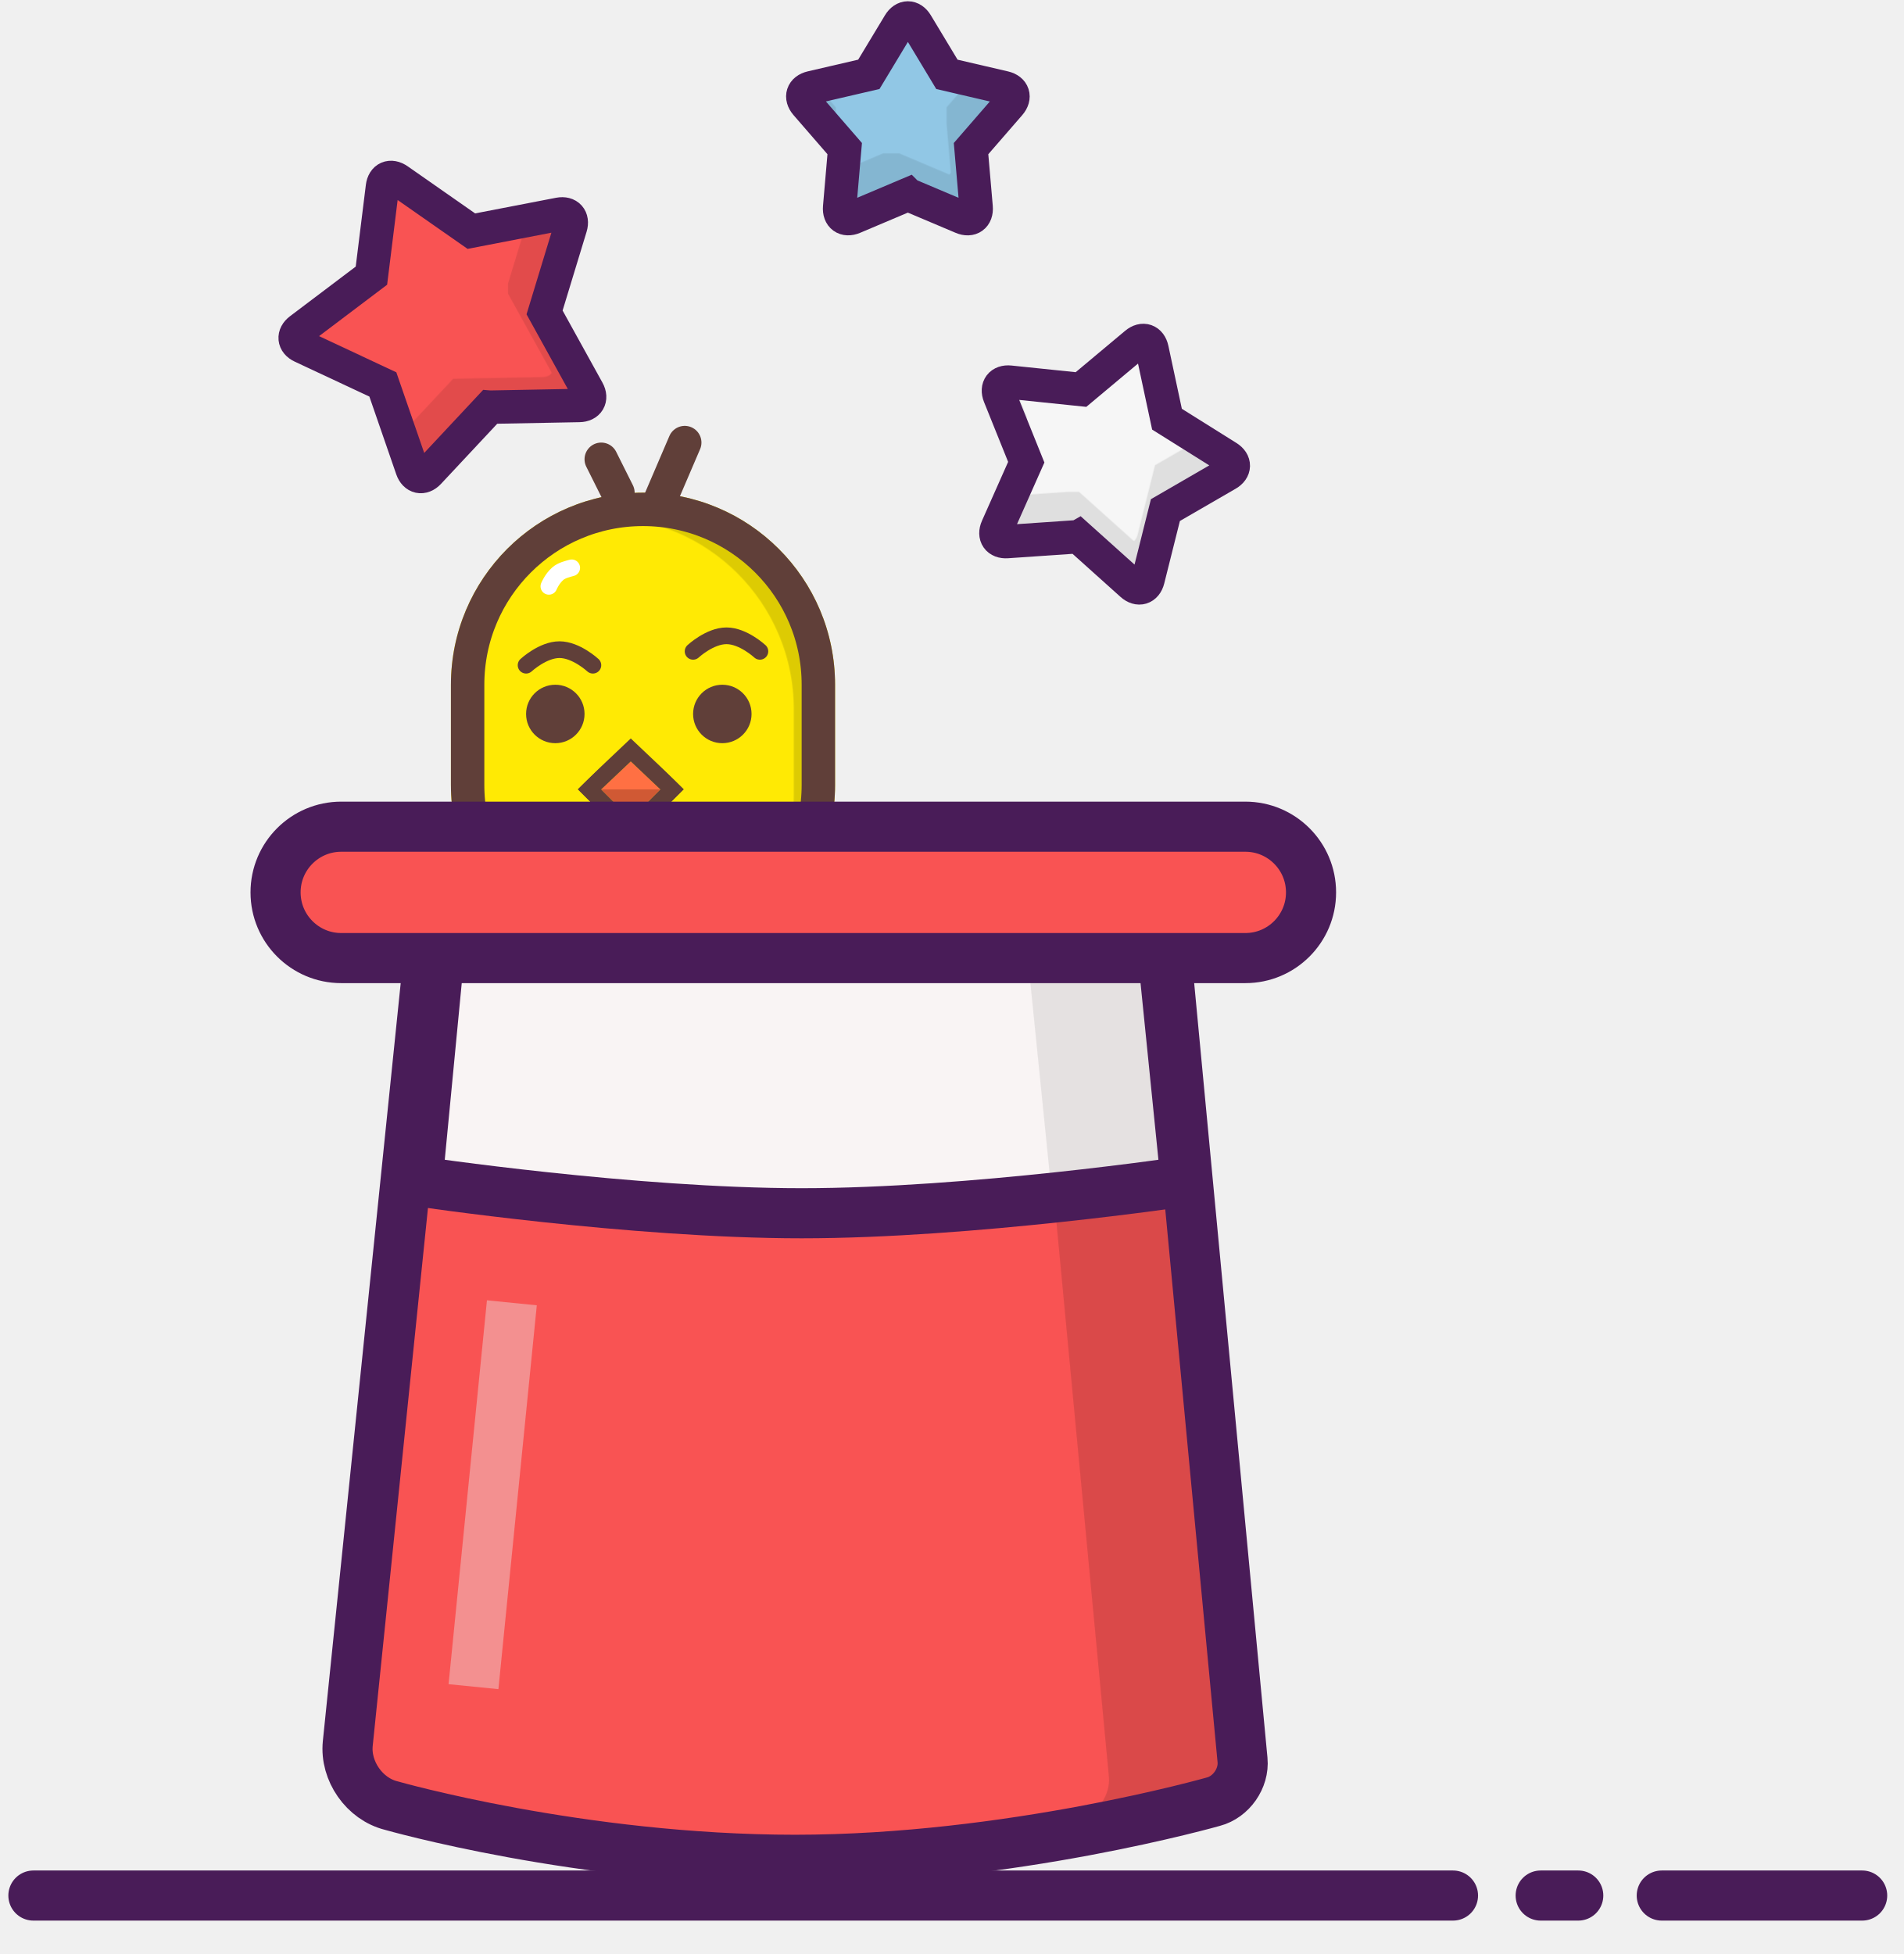
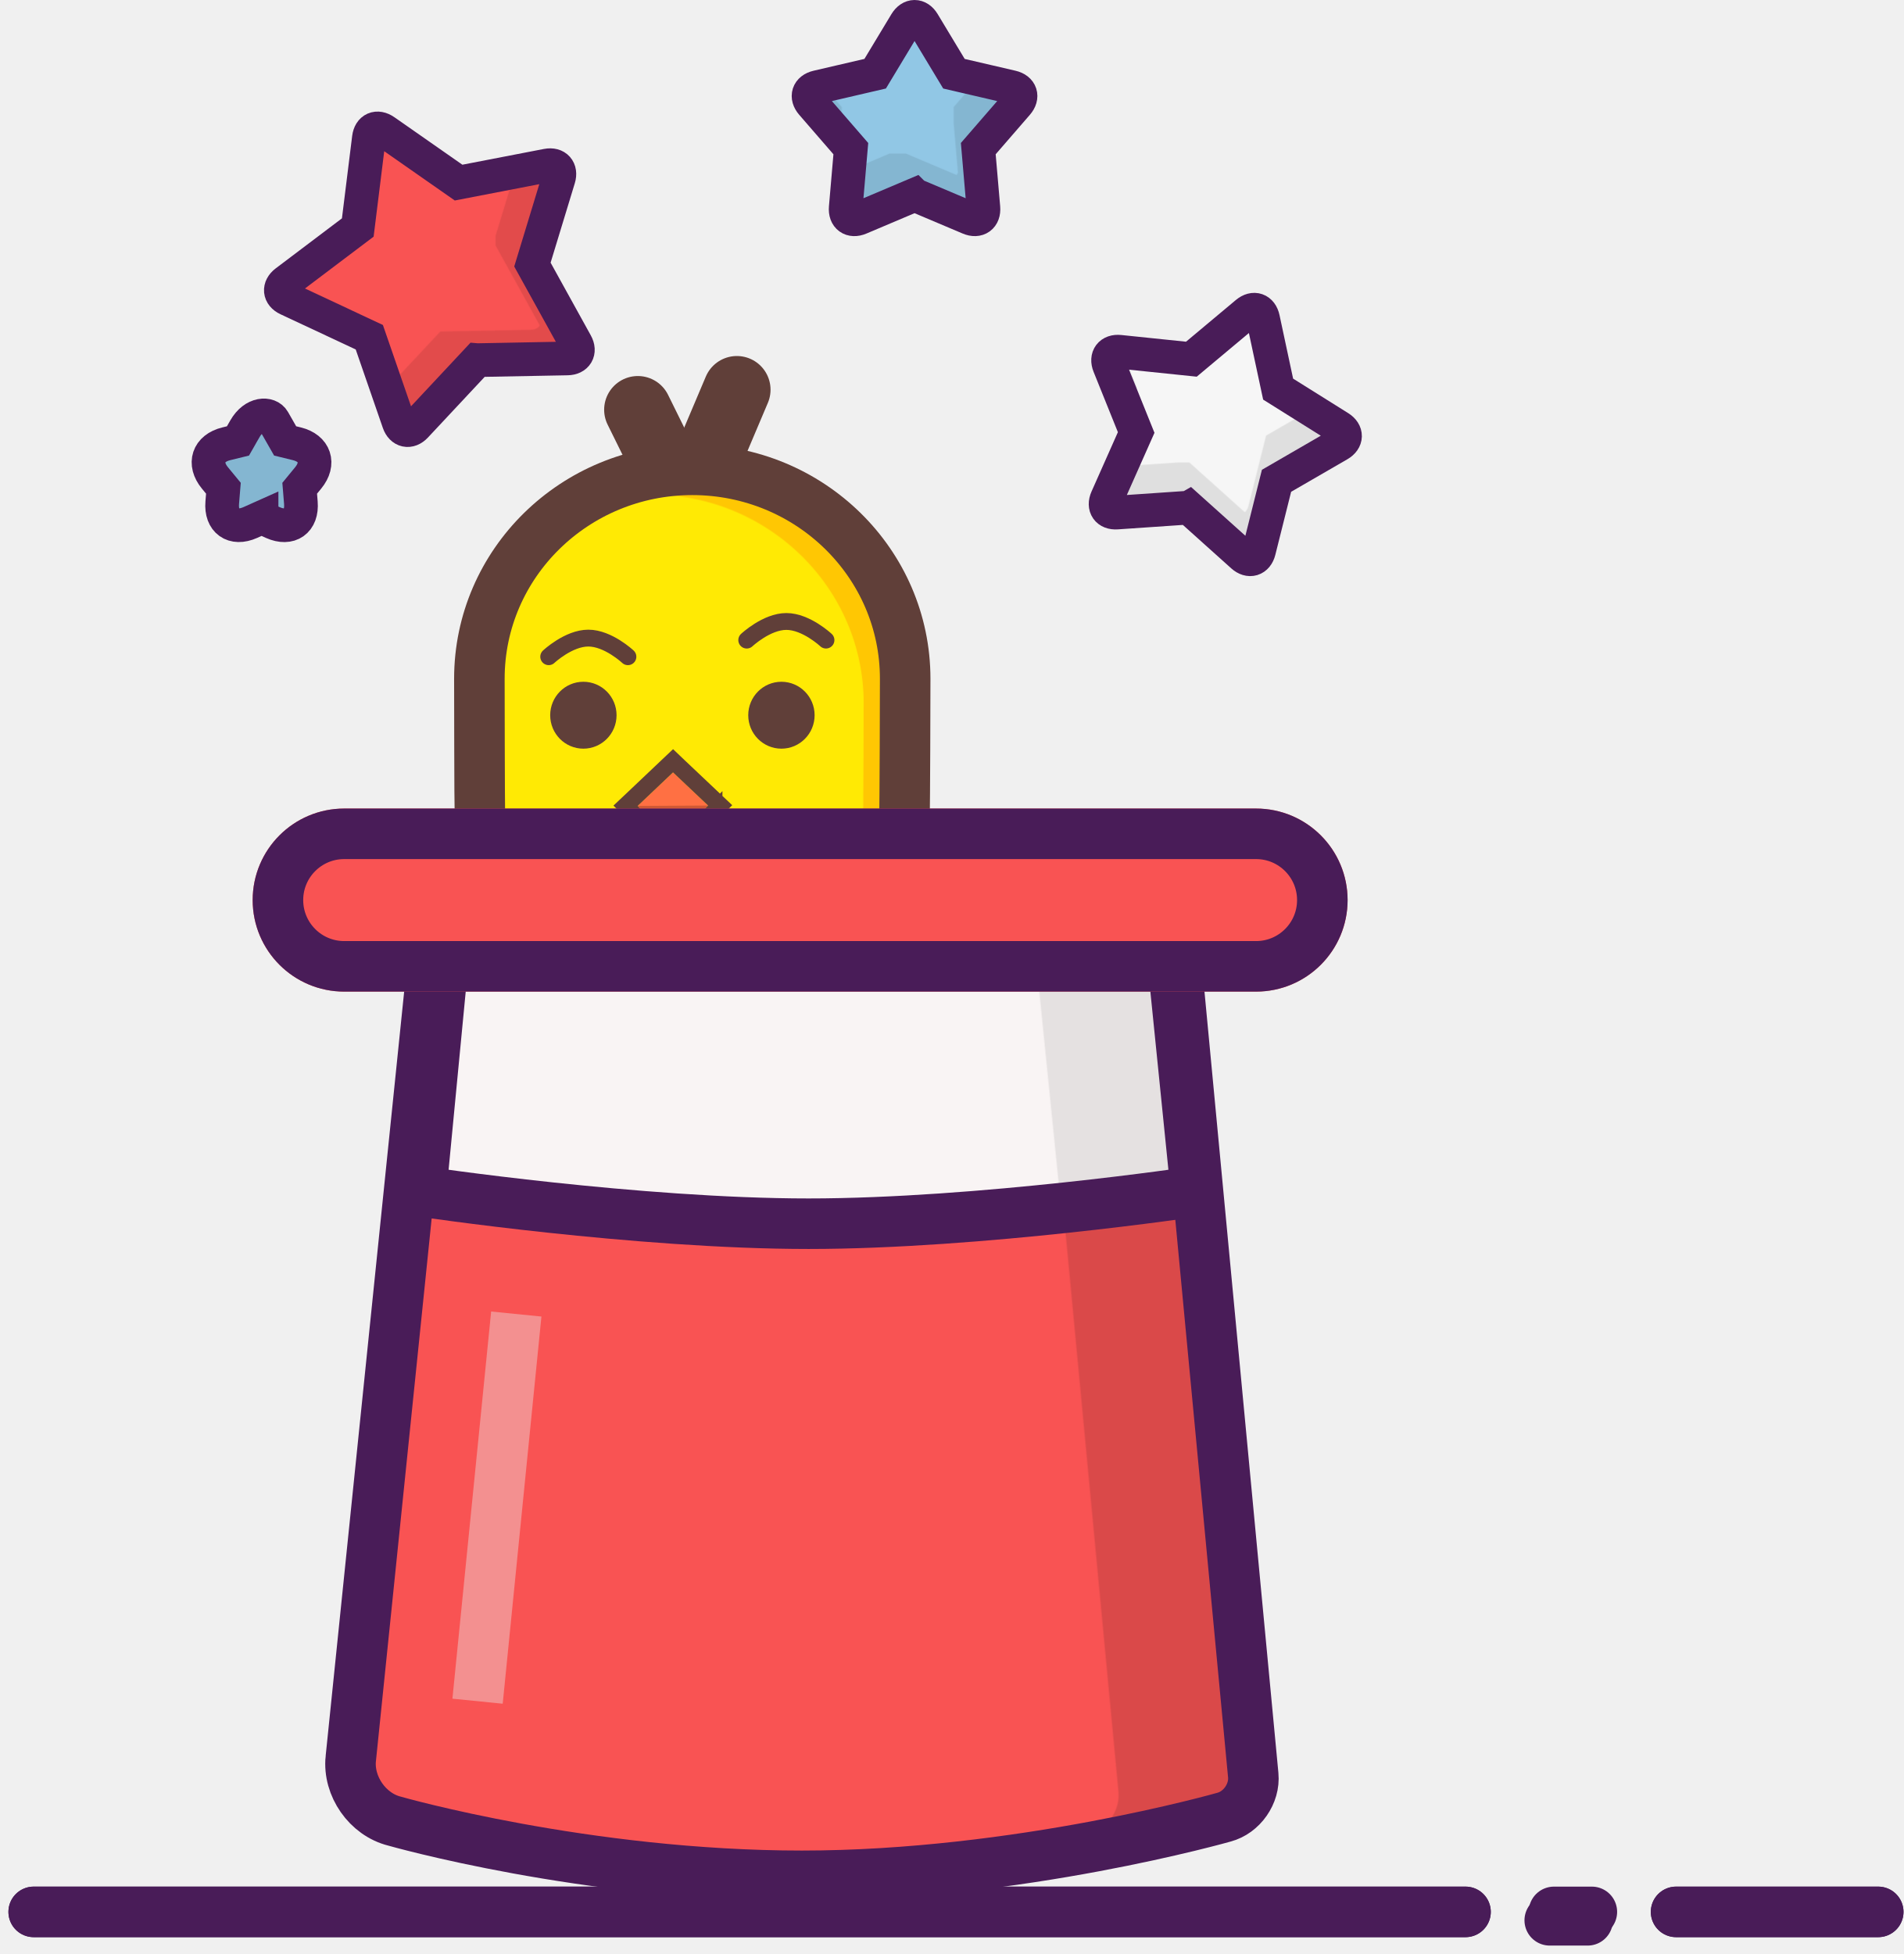
- <svg xmlns="http://www.w3.org/2000/svg" xmlns:xlink="http://www.w3.org/1999/xlink" width="114" height="117" viewBox="192 93 114 117">
+ <svg xmlns="http://www.w3.org/2000/svg" xmlns:xlink="http://www.w3.org/1999/xlink" width="113" height="116" viewBox="0 0 113 116">
  <defs>
-     <rect id="a" y="3" width="23" height="29" rx="11.5" />
-     <filter x="-50%" y="-50%" width="200%" height="200%" filterUnits="objectBoundingBox" id="d">
-       <feMorphology radius="2" in="SourceAlpha" result="shadowSpreadInner1" />
+     <path d="M41.67 25.702c.008-.063.015-.127.02-.193.03-.353.046-7.857.046-8.216 0-6.85-5.658-12.402-12.638-12.402-6.98 0-12.64 5.553-12.64 12.402 0 .278.01 7.702.03 7.974.432 6.465 5.913 11.577 12.61 11.577 1.624 0 4.123-1.38 5.925-2.895.788 2.095 1.824 3.55 3.127 2.89 2.84-2.662 3.425-8.113 3.52-11.138z" id="a" />
+     <filter x="-15.8%" y="-12.5%" width="131.6%" height="125.1%" filterUnits="objectBoundingBox" id="b">
+       <feMorphology radius="3" in="SourceAlpha" result="shadowSpreadInner1" />
      <feOffset dx="-2" dy="1" in="shadowSpreadInner1" result="shadowOffsetInner1" />
      <feComposite in="shadowOffsetInner1" in2="SourceAlpha" operator="arithmetic" k2="-1" k3="1" result="shadowInnerInner1" />
-       <feColorMatrix values="0 0 0 0 0 0 0 0 0 0 0 0 0 0 0 0 0 0 0.134 0" in="shadowInnerInner1" />
+       <feColorMatrix values="0 0 0 0 1 0 0 0 0 0 0 0 0 0 0 0 0 0 0.15 0" in="shadowInnerInner1" />
    </filter>
-     <mask id="e" x="0" y="0" width="23" height="29" fill="#fff">
-       <use xlink:href="#a" />
-     </mask>
-     <path id="b" d="M3.018.518v2.5h-2.5L.584.584z" />
-     <mask id="f" x="-1" y="-1" width="4.5" height="4.5">
-       <path fill="#fff" d="M-.482-.482h4.5v4.5h-4.5z" />
-       <use xlink:href="#b" />
-     </mask>
-     <path d="M212.824 197.393c-.17 1.647.996 3.325 2.608 3.722 0 0 11.33 3.244 24.176 3.244 12.844 0 25.047-3.48 25.047-3.48 1.066-.28 1.847-1.4 1.743-2.495L261.82 150h-44.128l-4.868 47.393z" id="g" />
-     <filter x="-50%" y="-50%" width="200%" height="200%" filterUnits="objectBoundingBox" id="h">
-       <feOffset dx="-8" dy="1" in="SourceAlpha" result="shadowOffsetInner1" />
+     <path id="c" d="M4.548.616V3.59h-2.94L1.69.694z" />
+     <path d="M3.527 7.72l-.67.3c-1.01.45-1.754-.086-1.664-1.18l.07-.856-.505-.613c-.702-.855-.407-1.76.676-2.025l.693-.17.413-.722c.545-.955 1.434-.946 1.687-.504l.7 1.225.693.17c1.076.263 1.376 1.173.675 2.026l-.504.614.07.856c.09 1.102-.654 1.63-1.664 1.18l-.67-.3z" id="d" />
+     <filter x="-55.6%" y="-53.8%" width="211.2%" height="207.5%" filterUnits="objectBoundingBox" id="e">
+       <feMorphology radius="1" in="SourceAlpha" result="shadowSpreadInner1" />
+       <feOffset dx="-2" dy="-4" in="shadowSpreadInner1" result="shadowOffsetInner1" />
      <feComposite in="shadowOffsetInner1" in2="SourceAlpha" operator="arithmetic" k2="-1" k3="1" result="shadowInnerInner1" />
-       <feColorMatrix values="0 0 0 0 0 0 0 0 0 0 0 0 0 0 0 0 0 0 0.124 0" in="shadowInnerInner1" />
+       <feColorMatrix values="0 0 0 0 0 0 0 0 0 0 0 0 0 0 0 0 0 0 0.086 0" in="shadowInnerInner1" />
    </filter>
-     <path d="M217 163.73s12.838 1.916 23 1.916 23-1.917 23-1.917L261.61 150h-43.29L217 163.73z" id="i" />
-     <filter x="-50%" y="-50%" width="200%" height="200%" filterUnits="objectBoundingBox" id="j">
-       <feOffset dx="-8" dy="1" in="SourceAlpha" result="shadowOffsetInner1" />
-       <feComposite in="shadowOffsetInner1" in2="SourceAlpha" operator="arithmetic" k2="-1" k3="1" result="shadowInnerInner1" />
-       <feColorMatrix values="0 0 0 0 0 0 0 0 0 0 0 0 0 0 0 0 0 0 0.08 0" in="shadowInnerInner1" />
-     </filter>
-     <rect id="c" x="207" y="141" width="65" height="10.867" rx="5.433" />
-     <mask id="k" x="0" y="0" width="65" height="10.867" fill="#fff">
-       <use xlink:href="#c" />
-     </mask>
-     <path d="M218.716 117.936l-4.93 2.085c-.505.214-.875-.067-.83-.6l.46-5.335-3.507-4.045c-.36-.413-.205-.852.316-.973l5.215-1.21 2.764-4.587c.283-.47.74-.47 1.03.01l1.12 1.858 1.637 2.718 5.216 1.21c.534.125.667.57.317.974l-3.508 4.045.46 5.335c.047.545-.335.81-.828.6l-4.93-2.084z" id="l" />
-     <filter x="-50%" y="-50%" width="200%" height="200%" filterUnits="objectBoundingBox" id="m">
+     <path d="M25.716 21.936l-4.93 2.085c-.505.214-.875-.067-.83-.6l.46-5.335-3.507-4.045c-.36-.413-.205-.852.316-.973l5.215-1.21 2.764-4.587c.283-.47.74-.47 1.03.01l1.12 1.858 1.637 2.718 5.216 1.21c.534.125.667.57.317.974l-3.508 4.045.46 5.335c.047.545-.335.81-.828.6l-4.93-2.084z" id="f" />
+     <filter x="-12.5%" y="-13.1%" width="125%" height="126.2%" filterUnits="objectBoundingBox" id="g">
      <feMorphology radius=".5" in="SourceAlpha" result="shadowSpreadInner1" />
      <feOffset dx="-1" dy="-2" in="shadowSpreadInner1" result="shadowOffsetInner1" />
      <feComposite in="shadowOffsetInner1" in2="SourceAlpha" operator="arithmetic" k2="-1" k3="1" result="shadowInnerInner1" />
      <feColorMatrix values="0 0 0 0 0 0 0 0 0 0 0 0 0 0 0 0 0 0 0.094 0" in="shadowInnerInner1" />
    </filter>
-     <path d="M258.307 125.426l-3.945 1.668c-.505.214-.875-.06-.83-.602l.37-4.267-2.807-3.236c-.36-.415-.212-.853.317-.975l4.172-.97 2.21-3.668c.283-.47.744-.466 1.027.004l.848 1.407 1.362 2.26 4.172.968c.534.124.672.564.316.974l-2.806 3.235.368 4.267c.047.546-.33.814-.828.602l-3.945-1.668z" id="n" />
-     <filter x="-50%" y="-50%" width="200%" height="200%" filterUnits="objectBoundingBox" id="o">
+     <path d="M72.307 30.426l-3.945 1.668c-.505.214-.875-.06-.83-.602l.37-4.267-2.807-3.236c-.36-.415-.212-.853.317-.975l4.172-.97 2.21-3.668c.283-.47.744-.466 1.027.004l.848 1.407 1.362 2.26 4.172.968c.534.124.672.564.316.974l-2.806 3.235.368 4.267c.047.546-.33.814-.828.602l-3.945-1.668z" id="h" />
+     <filter x="-15.2%" y="-15.9%" width="130.4%" height="131.8%" filterUnits="objectBoundingBox" id="i">
      <feMorphology radius=".5" in="SourceAlpha" result="shadowSpreadInner1" />
      <feOffset dx="-1" dy="-2" in="shadowSpreadInner1" result="shadowOffsetInner1" />
      <feComposite in="shadowOffsetInner1" in2="SourceAlpha" operator="arithmetic" k2="-1" k3="1" result="shadowInnerInner1" />
      <feColorMatrix values="0 0 0 0 0 0 0 0 0 0 0 0 0 0 0 0 0 0 0.096 0" in="shadowInnerInner1" />
    </filter>
-     <path d="M246.36 104.645l-3.245 1.373c-.51.216-.887-.057-.84-.61l.303-3.51-2.31-2.663c-.362-.42-.218-.862.322-.987l3.433-.797 1.82-3.018c.285-.475.75-.478 1.034-.004l.653 1.083 1.168 1.94 3.433.798c.542.125.685.568.322.987l-2.31 2.662.304 3.51c.048.554-.33.827-.84.61l-3.245-1.372z" id="p" />
-     <filter x="-50%" y="-50%" width="200%" height="200%" filterUnits="objectBoundingBox" id="q">
+     <path d="M54.292 11.57l-3.246 1.374c-.51.216-.887-.058-.84-.61l.303-3.51L48.2 6.16c-.363-.42-.22-.86.32-.986l3.434-.798 1.82-3.018c.286-.475.75-.478 1.034-.005l.653 1.084 1.17 1.94 3.432.797c.54.125.684.568.32.986l-2.308 2.663.303 3.51c.048.554-.33.827-.84.61l-3.245-1.372z" id="j" />
+     <filter x="-17.9%" y="-18.7%" width="135.8%" height="137.4%" filterUnits="objectBoundingBox" id="k">
      <feMorphology radius=".5" in="SourceAlpha" result="shadowSpreadInner1" />
      <feOffset dx="-1" dy="-2" in="shadowSpreadInner1" result="shadowOffsetInner1" />
      <feComposite in="shadowOffsetInner1" in2="SourceAlpha" operator="arithmetic" k2="-1" k3="1" result="shadowInnerInner1" />
      <feColorMatrix values="0 0 0 0 0 0 0 0 0 0 0 0 0 0 0 0 0 0 0.086 0" in="shadowInnerInner1" />
    </filter>
+     <path d="M18.824 56.393c-.17 1.647.996 3.325 2.608 3.722 0 0 11.33 3.244 24.176 3.244 12.844 0 25.047-3.48 25.047-3.48 1.066-.28 1.847-1.4 1.743-2.495L67.82 9H23.693l-4.868 47.393z" id="l" />
+     <filter x="-10.3%" y="-10.1%" width="120.5%" height="120.2%" filterUnits="objectBoundingBox" id="m">
+       <feOffset dx="-8" dy="1" in="SourceAlpha" result="shadowOffsetInner1" />
+       <feComposite in="shadowOffsetInner1" in2="SourceAlpha" operator="arithmetic" k2="-1" k3="1" result="shadowInnerInner1" />
+       <feColorMatrix values="0 0 0 0 0 0 0 0 0 0 0 0 0 0 0 0 0 0 0.124 0" in="shadowInnerInner1" />
+     </filter>
+     <path d="M23 22.73s12.838 1.916 23 1.916 23-1.917 23-1.917L67.61 9H24.32L23 22.73z" id="n" />
+     <filter x="-12.2%" y="-35.2%" width="124.5%" height="170.3%" filterUnits="objectBoundingBox" id="o">
+       <feOffset dx="-8" dy="1" in="SourceAlpha" result="shadowOffsetInner1" />
+       <feComposite in="shadowOffsetInner1" in2="SourceAlpha" operator="arithmetic" k2="-1" k3="1" result="shadowInnerInner1" />
+       <feColorMatrix values="0 0 0 0 0 0 0 0 0 0 0 0 0 0 0 0 0 0 0.08 0" in="shadowInnerInner1" />
+     </filter>
+     <rect id="p" x="13" width="65" height="10.867" rx="5.433" />
  </defs>
-   <g fill="none" fill-rule="evenodd" transform="translate(219 119.5)">
-     <use fill="#FFEA04" xlink:href="#a" />
-     <use fill="#000" filter="url(#d)" xlink:href="#a" />
-     <use stroke="#603F39" mask="url(#e)" stroke-width="4" xlink:href="#a" />
-     <path d="M12.5 3.5L14 0" stroke="#603F39" stroke-width="2" stroke-linecap="round" />
-     <path d="M4.5 13.33s1-.93 2-.93 2 .93 2 .93M14.5 12.5s1-.93 2-.93 2 .93 2 .93" stroke="#603F39" stroke-linecap="round" />
-     <path d="M10 3L9 1" stroke="#603F39" stroke-width="2" stroke-linecap="round" />
-     <circle stroke="#603F39" fill="#603F39" cx="6.25" cy="16.25" r="1.25" />
-     <circle stroke="#603F39" fill="#603F39" cx="16.25" cy="16.25" r="1.25" />
+   <g fill="none" fill-rule="evenodd">
+     <g transform="translate(12 23)">
+       <use fill="#FFEA04" xlink:href="#a" />
+       <use fill="#000" filter="url(#b)" xlink:href="#a" />
+       <use stroke="#603F39" stroke-width="3" xlink:href="#a" />
+       <path d="M29.98 4.297L31.743.135" stroke="#603F39" stroke-width="4" stroke-linecap="round" />
+       <path d="M20.574 15.986s1.176-1.105 2.352-1.105c1.175 0 2.35 1.106 2.35 1.106M32.33 15s1.177-1.106 2.352-1.106c1.176 0 2.352 1.105 2.352 1.105" stroke="#603F39" stroke-linecap="round" />
+       <path d="M27.04 3.703l-1.175-2.38" stroke="#603F39" stroke-width="4" stroke-linecap="round" />
+       <ellipse stroke="#603F39" fill="#603F39" cx="22.632" cy="19.459" rx="1.47" ry="1.486" />
+       <path d="M34.328 31.003s.18 2.195.918 3.57" stroke="#603F39" stroke-width="4" />
+       <ellipse stroke="#603F39" fill="#603F39" cx="34.389" cy="19.459" rx="1.47" ry="1.486" />
+       <g>
+         <g transform="rotate(45 -11.926 43.482)">
+           <use fill="#FF7043" xlink:href="#c" />
+           <path stroke="#603F39" d="M5.048.616V.102l-.514.014-2.86.08L1.2.207 1.187.68 1.11 3.576l-.015.514h3.952V.615z" />
+         </g>
+         <path fill="#D05934" d="M30.034 24.82l-2.102 2.102-2.08-2.078" />
+       </g>
+       <g>
+         <use fill="#91C7E5" xlink:href="#d" />
+         <use fill="#000" filter="url(#e)" xlink:href="#d" />
+         <use stroke="#491C58" stroke-width="2" xlink:href="#d" />
+       </g>
+     </g>
+     <g transform="rotate(-24 25.716 15.506)">
+       <use fill="#F95353" xlink:href="#f" />
+       <use fill="#000" filter="url(#g)" xlink:href="#f" />
+       <use stroke="#491C58" stroke-width="2" xlink:href="#f" />
+     </g>
+     <g transform="rotate(19 72.307 25.097)">
+       <use fill="#F6F6F6" xlink:href="#h" />
+       <use fill="#000" filter="url(#i)" xlink:href="#h" />
+       <use stroke="#491C58" stroke-width="2" xlink:href="#h" />
+     </g>
+     <use fill="#91C7E5" xlink:href="#j" />
+     <use fill="#000" filter="url(#k)" xlink:href="#j" />
+     <use stroke="#491C58" stroke-width="2" xlink:href="#j" />
+     <path d="M2 113.5h85M92 114h2.25M99.5 113.5h12" stroke="#491C58" stroke-width="3" stroke-linecap="round" />
    <g>
-       <g transform="rotate(45 -16.667 22.132)">
-         <use fill="#FF7043" xlink:href="#b" />
-         <use stroke="#603F39" mask="url(#f)" stroke-width="2" xlink:href="#b" />
+       <g transform="translate(2 48)">
+         <use fill="#F95353" xlink:href="#l" />
+         <use fill="#000" filter="url(#m)" xlink:href="#l" />
+         <use stroke="#491C58" stroke-width="3" xlink:href="#l" />
      </g>
-       <path fill="#D05934" d="M12.536 20.768l-1.768 1.767L9 20.768" />
+       <g transform="translate(2 48)">
+         <use fill="#F9F4F4" xlink:href="#n" />
+         <use fill="#000" filter="url(#o)" xlink:href="#n" />
+         <use stroke="#491C58" stroke-width="3" xlink:href="#n" />
+       </g>
+       <g transform="translate(2 48)">
+         <use fill="#F95353" xlink:href="#p" />
+         <rect stroke="#491C58" stroke-width="3" x="14.5" y="1.5" width="62" height="7.867" rx="3.933" />
+       </g>
+       <path d="M30.5 79.5l-2 20" stroke="#F39090" stroke-width="3" stroke-linecap="square" />
+       <path d="M2 113.5h85M92.25 113.5h2.25M99.5 113.5h12" stroke="#491C58" stroke-width="3" stroke-linecap="round" />
    </g>
  </g>
-   <g fill="none">
-     <use fill="#F95353" fill-rule="evenodd" xlink:href="#g" />
-     <use fill="#000" filter="url(#h)" xlink:href="#g" />
-     <use stroke="#491C58" stroke-width="3" xlink:href="#g" />
-   </g>
-   <g fill="none">
-     <use fill="#F9F4F4" fill-rule="evenodd" xlink:href="#i" />
-     <use fill="#000" filter="url(#j)" xlink:href="#i" />
-     <use stroke="#491C58" stroke-width="3" xlink:href="#i" />
-   </g>
-   <use stroke="#491C58" mask="url(#k)" stroke-width="6" fill="#F95353" fill-rule="evenodd" xlink:href="#c" />
-   <g fill="none" transform="rotate(-24 218.716 111.506)">
-     <use fill="#F95353" fill-rule="evenodd" xlink:href="#l" />
-     <use fill="#000" filter="url(#m)" xlink:href="#l" />
-     <use stroke="#491C58" stroke-width="2" xlink:href="#l" />
-   </g>
-   <g fill="none" transform="rotate(19 258.307 120.097)">
-     <use fill="#F6F6F6" fill-rule="evenodd" xlink:href="#n" />
-     <use fill="#000" filter="url(#o)" xlink:href="#n" />
-     <use stroke="#491C58" stroke-width="2" xlink:href="#n" />
-   </g>
-   <g fill="none">
-     <use fill="#91C7E5" fill-rule="evenodd" xlink:href="#p" />
-     <use fill="#000" filter="url(#q)" xlink:href="#p" />
-     <use stroke="#491C58" stroke-width="2" xlink:href="#p" />
-   </g>
-   <path d="M194 206.5h85M284.25 206.5h2.25M291.5 206.5h12" stroke="#491C58" stroke-width="3" stroke-linecap="round" fill="none" />
-   <path d="M222.5 172.5l-2 20" stroke="#F39090" stroke-width="3" stroke-linecap="square" fill="none" />
-   <path d="M224.865 128.108s.182-.452.537-.76c.23-.2.59-.282.83-.348" stroke="#FFF" stroke-linecap="round" fill="none" />
</svg>
